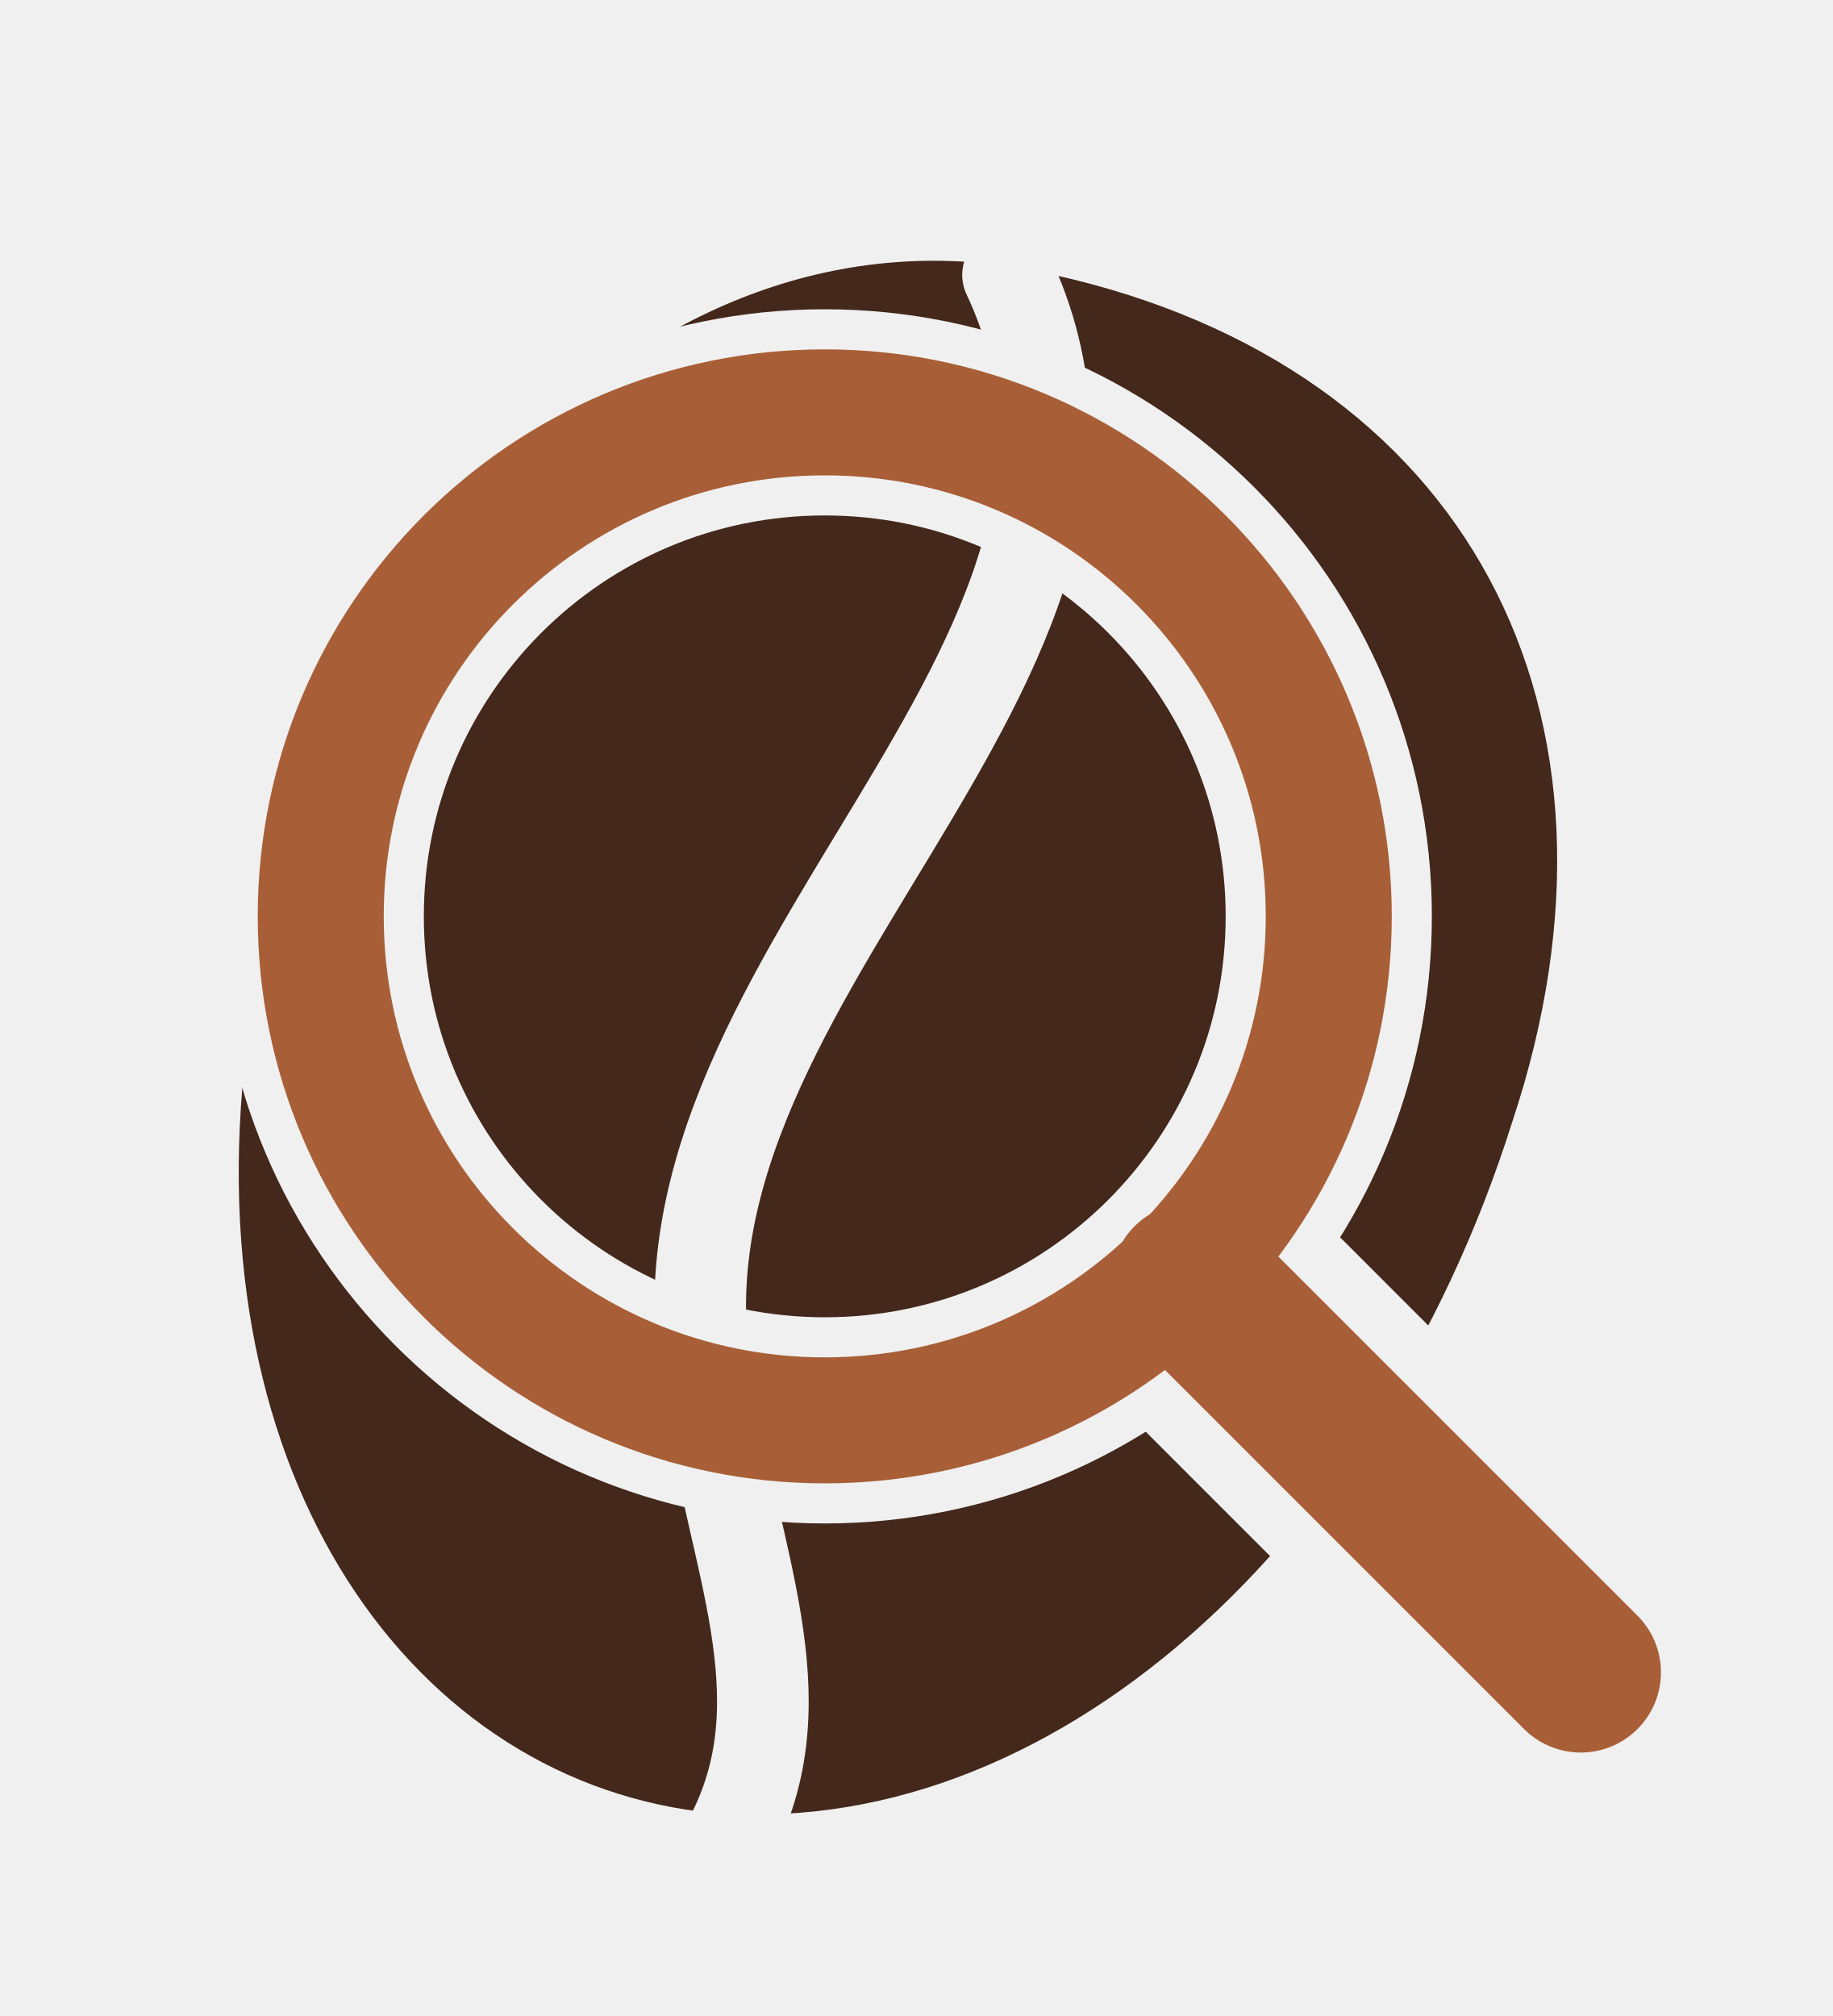
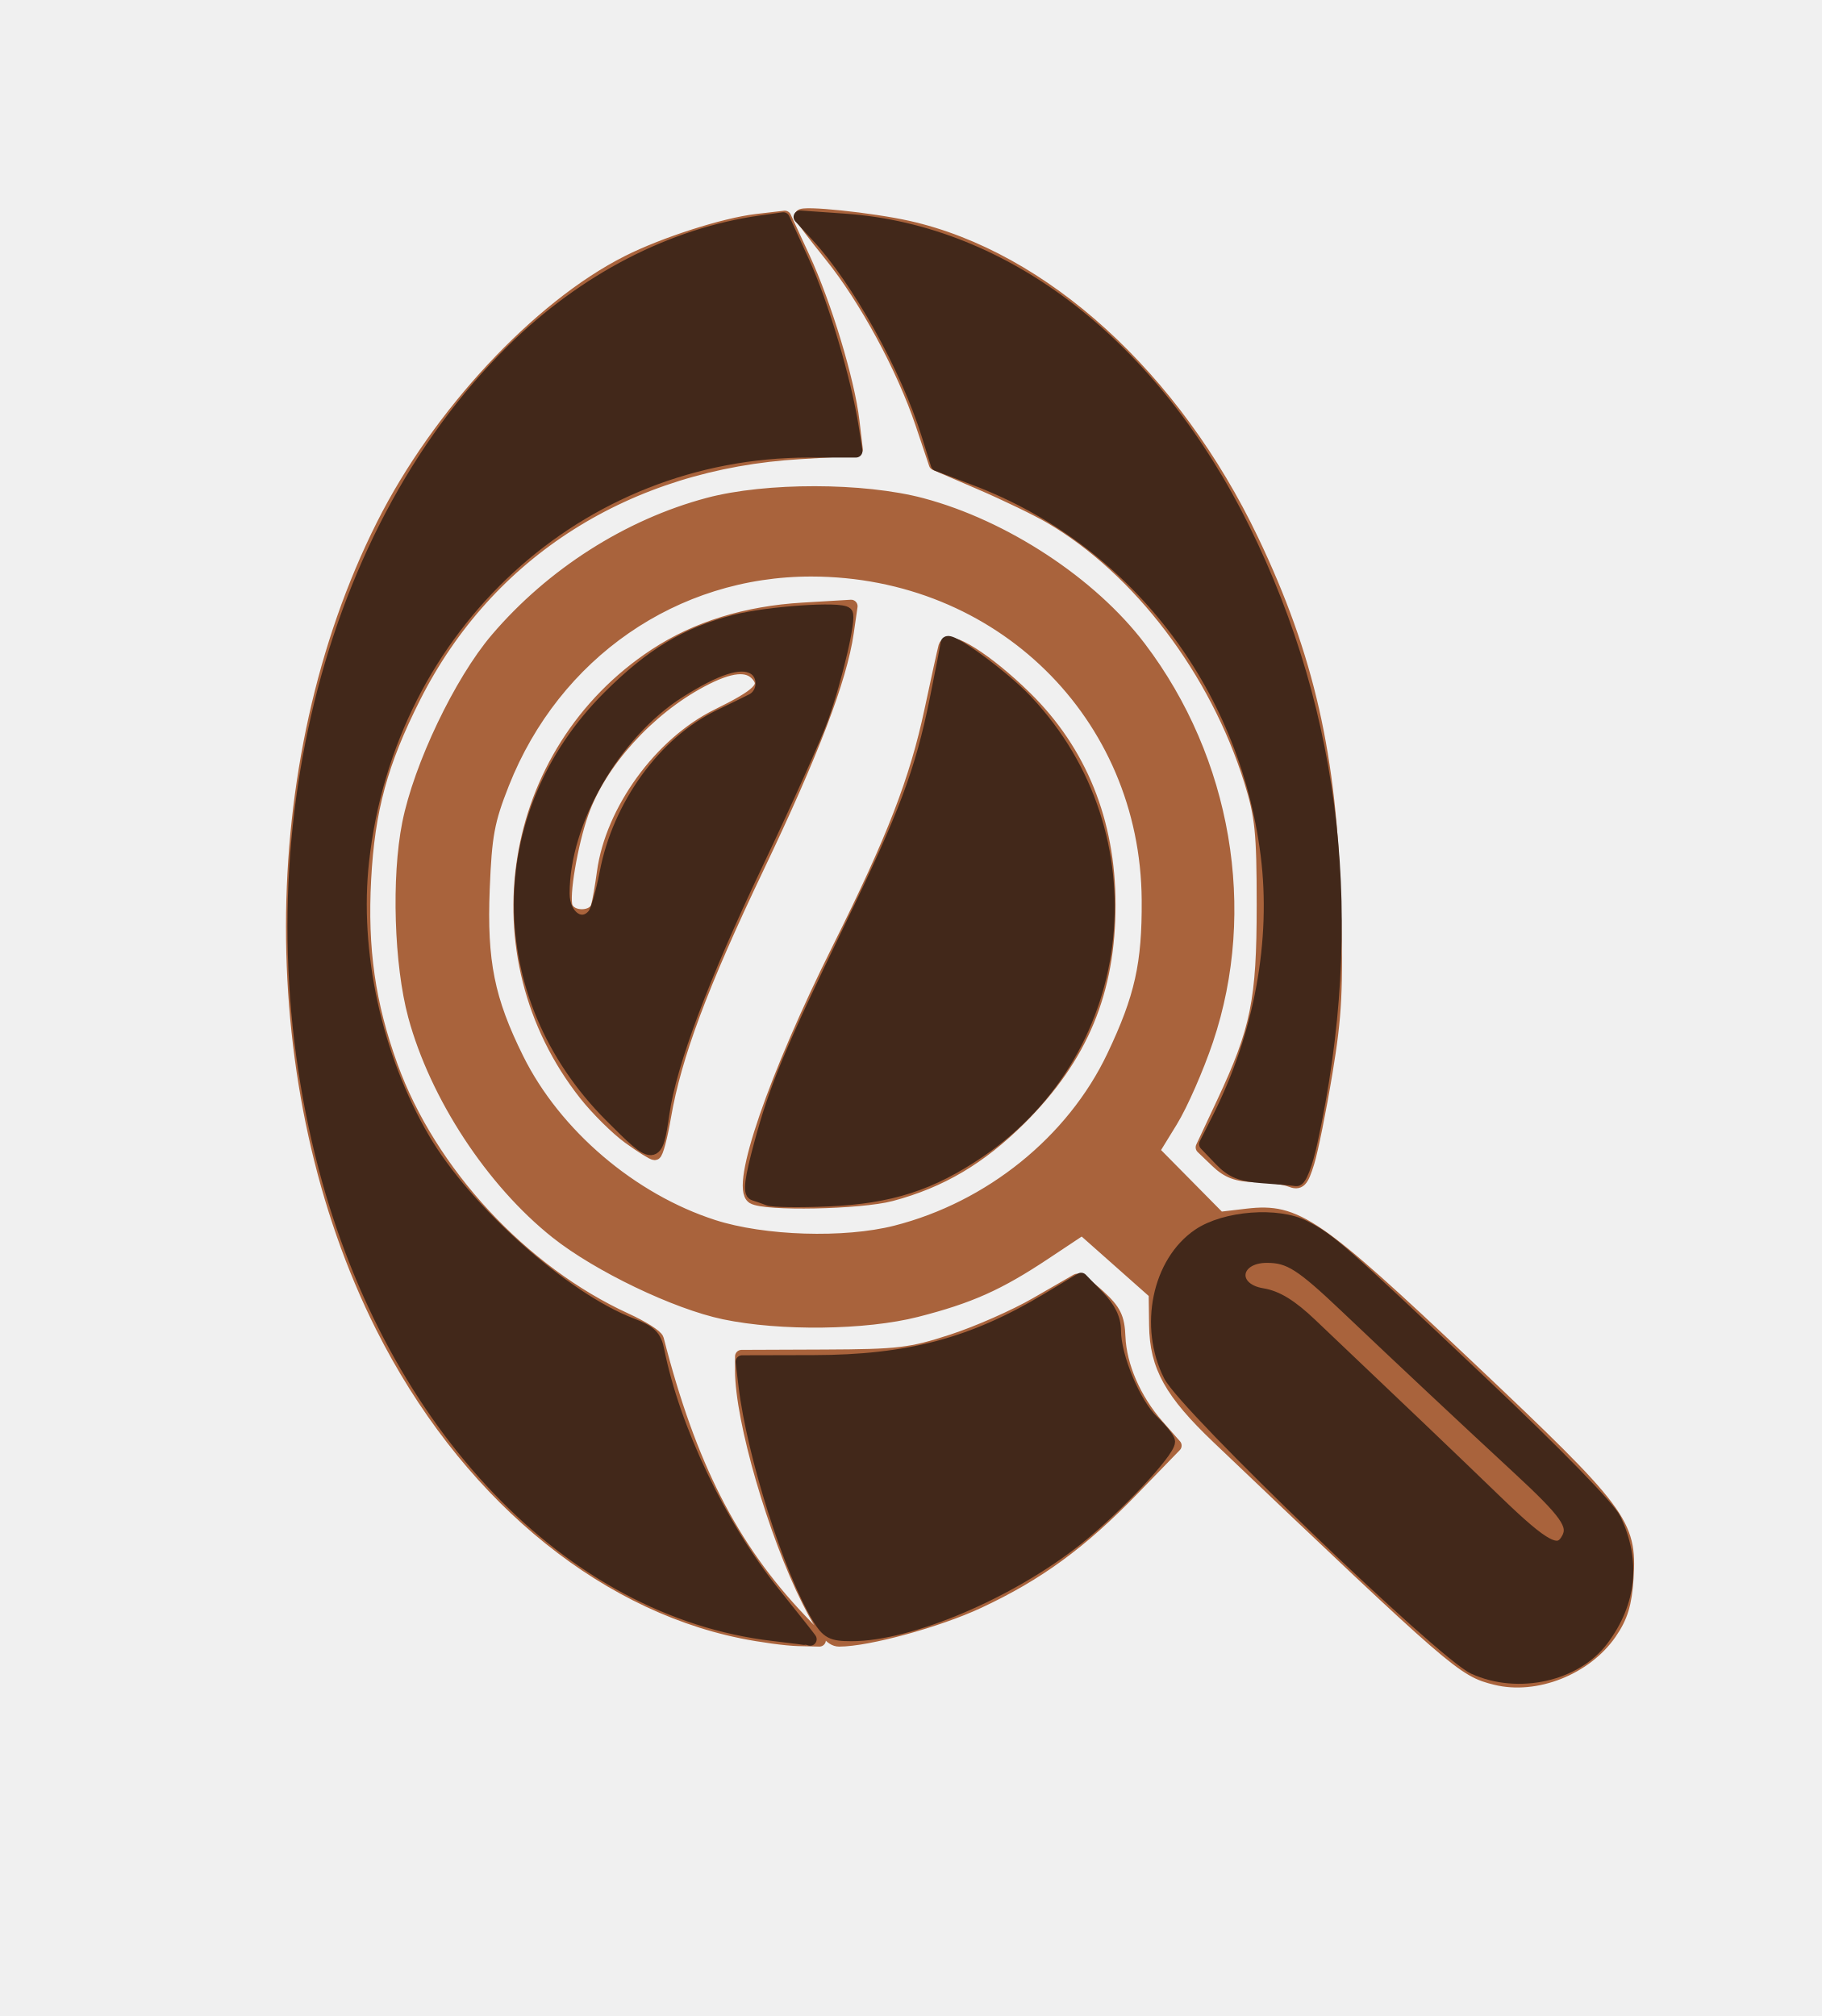
- <svg xmlns="http://www.w3.org/2000/svg" viewBox="0 0 80 88" shape-rendering="geometricPrecision">
-   <mask id="cut" maskUnits="userSpaceOnUse" x="0" y="0" width="80" height="88">
-     <rect width="80" height="88" fill="white" />
-     <path d="M44 12C52 29 27 43 31 61c1 7 4 13 1 19" fill="none" stroke="black" stroke-width="4" stroke-linecap="round" />
-     <circle cx="36" cy="40" r="22" fill="none" stroke="black" stroke-width="9" />
-     <path d="m53 57 16 16" stroke="black" stroke-width="12" stroke-linecap="round" />
-   </mask>
-   <path d="M46 12C29 8 14 24 11 44c-3 19 6 33 19 35 15 2 30-11 36-30 6-18-2-33-20-37Z" fill="#43281b" mask="url(#cut)" />
-   <circle cx="36" cy="40" r="22" fill="none" stroke="#a85f37" stroke-width="5.5" />
-   <path d="m52 56 17 17" fill="none" stroke="#a85f37" stroke-width="7" stroke-linecap="round" />
+ <svg xmlns="http://www.w3.org/2000/svg" version="1.1" id="svg1" width="337" height="373" viewBox="0 0 337 373">
+   <defs id="defs1" />
+   <g id="g1">
+     <g id="g2" transform="translate(9.168176,-12.54593)">
+       <path fill="#a9633c" stroke="#a9633c" stroke-width="2.4" stroke-linejoin="round" paint-order="stroke fill" d="m 267.5,323.093 c -6.074,-1.509 -7.067,-2.371 -51.344,-44.55 -8.744,-8.329 -11.456,-13.202 -11.559,-20.766 l -0.082,-6 -6.741,-5.977 -6.741,-5.977 -6.924,4.603 c -8.608,5.723 -13.913,8.093 -23.738,10.606 -9.477,2.424 -25.142,2.616 -35.556,0.436 -8.944,-1.872 -23.335,-8.783 -31.037,-14.906 C 81.898,231.12 71.507,215.269 67.514,200.5 c -2.583,-9.554 -3.078,-25.587 -1.097,-35.546 2.11,-10.609 9.601,-26.307 16.309,-34.177 10.226,-11.997 24.383,-21.022 39.138,-24.951 10.718,-2.854 28.646,-2.828 39.491,0.056 15.221,4.048 31.307,14.62 40.301,26.486 15.797,20.841 20.528,48.5 12.42,72.603 -1.753,5.209 -4.715,11.959 -6.583,15 l -3.396,5.528 6.157,6.235 6.157,6.235 5.182,-0.609 c 9.044,-1.063 12.74,1.477 40.906,28.11 28.408,26.861 29.962,28.934 29.315,39.094 -0.301,4.72 -1.054,7.173 -3.119,10.153 -4.555,6.573 -13.779,10.218 -21.196,8.375 z M 156.54,240.485 C 174.029,236.039 189.289,223.713 196.756,208 c 5.161,-10.861 6.555,-17.093 6.472,-28.948 -0.239,-34.33 -27.423,-60.977 -62.268,-61.037 -25.315,-0.044 -47.573,15.344 -57.117,39.485 -2.73,6.904 -3.225,9.578 -3.618,19.526 -0.531,13.446 0.889,20.511 6.329,31.474 6.942,13.991 21.056,26.036 36.236,30.924 9.312,2.998 24.278,3.469 33.75,1.061 z m -26.417,-6.388 c -3.01,-1.907 4.046,-22.409 15.867,-46.097 10.048,-20.138 14.292,-31.098 17.036,-44 1.228,-5.775 2.397,-11.093 2.598,-11.817 0.585,-2.109 7.835,2.463 14.891,9.39 10.192,10.006 15.452,23.019 15.474,38.282 0.023,16.073 -5.045,28.281 -16.458,39.644 -7.364,7.332 -14.674,11.654 -23.84,14.094 -5.738,1.528 -23.401,1.875 -25.567,0.503 z m -22.93,-11.073 c -2.259,-1.636 -5.892,-5.233 -8.072,-7.991 -20.376,-25.778 -14.389,-63.387 12.947,-81.338 7.592,-4.985 16.793,-7.835 27.318,-8.46 l 8.886,-0.528 -0.707,4.896 c -1.231,8.533 -6.473,22.27 -16.56,43.396 -10.388,21.757 -15.317,34.951 -17.235,46.136 -0.647,3.775 -1.468,6.864 -1.823,6.864 -0.356,0 -2.495,-1.339 -4.754,-2.975 z M 101.349,180.25 c 0.266,-0.963 0.761,-3.806 1.101,-6.318 1.544,-11.412 10.583,-23.854 21.088,-29.025 7.721,-3.801 9.22,-5.289 7.462,-7.407 -1.798,-2.166 -5.04,-1.852 -10.421,1.009 -9.897,5.262 -18.758,15.078 -22.06,24.437 -2.034,5.764 -3.671,15.494 -2.932,17.42 0.845,2.201 5.145,2.114 5.761,-0.117 z M 128,314.484 C 101.312,309.031 76.6,288.062 61.514,258.068 39.363,214.028 39.413,153.89 61.636,109.691 71.963,89.152 90.403,69.345 106.981,60.984 c 6.672,-3.365 17.78,-6.938 23.749,-7.64 l 5.273,-0.62 3.459,7.487 c 4.017,8.694 8.286,22.794 9.164,30.268 l 0.612,5.205 -10.369,0.61 C 106.961,98.173 81.067,114.569 67.479,141.5 c -6.139,12.168 -8.502,20.842 -9.189,33.729 -0.687,12.892 0.758,23.025 4.929,34.558 7.118,19.684 24.156,38.086 43.435,46.912 3.02,1.383 5.622,3.028 5.783,3.657 5.963,23.315 13.705,38.53 26.405,51.894 l 3.564,3.75 -3.953,-0.094 C 136.279,315.854 131.575,315.214 128,314.484 Z M 140.369,308.75 c -6.257,-12.409 -12.377,-33.493 -12.366,-42.61 l 0.003,-2.64 15.247,-0.061 c 13.856,-0.056 16.022,-0.314 23.747,-2.833 4.675,-1.524 11.65,-4.6 15.5,-6.834 3.85,-2.234 7.249,-4.193 7.553,-4.354 0.304,-0.161 2.139,1.16 4.078,2.936 2.896,2.654 3.555,3.996 3.693,7.536 0.211,5.388 2.915,11.605 7.139,16.416 l 3.252,3.704 -7.857,8.103 c -9.599,9.899 -17.551,15.707 -28.514,20.828 -7.516,3.511 -20.481,7.06 -25.789,7.06 -1.517,0 -2.954,-1.832 -5.686,-7.25 z M 229.5,230.941 c -1.1,-0.44 -4,-0.832 -6.445,-0.871 -3.358,-0.053 -5.105,-0.703 -7.145,-2.657 l -2.699,-2.586 3.882,-8.285 C 223.401,203.082 224.5,197.66 224.5,180 c 0,-13.459 -0.309,-16.488 -2.344,-23 -6.365,-20.365 -20.62,-39.155 -36.974,-48.739 -2.431,-1.425 -8.225,-4.23 -12.875,-6.234 l -8.455,-3.643 -2.499,-7.442 C 157.888,80.619 150.92,67.759 144.452,59.749 141.453,56.036 139,52.781 139,52.517 c 0,-0.807 13.108,0.561 19.819,2.068 24.991,5.611 49.221,27.654 63.659,57.916 10.296,21.578 14.483,40.023 15.21,67 0.436,16.187 0.205,20.851 -1.561,31.5 -1.14,6.875 -2.648,14.354 -3.35,16.621 -1.096,3.538 -1.56,4.007 -3.277,3.32 z" id="path3" />
+       <path fill="#42281a" stroke="#42281a" stroke-width="2.4" stroke-linejoin="round" paint-order="stroke fill" d="m 263.5,321.127 c -5.829,-2.666 -53.352,-48.376 -56.25,-54.103 -4.56,-9.012 -2.103,-20.934 5.354,-25.983 4.848,-3.282 14.563,-4.033 19.49,-1.506 4.736,2.429 6.425,3.915 32.55,28.615 14.06,13.294 23.819,23.305 24.864,25.508 3.649,7.691 2.87,15.33 -2.265,22.202 -4.942,6.613 -15.621,8.982 -23.742,5.268 z m 17.375,-23.893 c 1.367,-2.554 -0.212,-4.789 -9.375,-13.267 -9.593,-8.876 -21.347,-19.898 -31.526,-29.565 C 231.517,246.371 229.361,245 225.188,245 c -6.337,0 -7.075,6.078 -0.861,7.088 2.696,0.438 5.31,2.047 8.964,5.515 16.106,15.289 26.198,24.927 34.208,32.669 9.124,8.818 11.671,10.144 13.375,6.961 z M 133.81,314.957 C 96.374,310.591 63.58,276.412 50.957,228.602 36.307,173.115 50.276,112.245 85.659,77.38 98.937,64.296 115.148,55.907 131.615,53.597 l 4.115,-0.577 3.667,8.022 c 3.541,7.747 7.75,21.924 9.117,30.709 L 149.176,96 h -8.63 c -42.694,0 -77.765,32.173 -82.63,75.802 -1.88,16.858 2.352,36.247 11.229,51.446 7.806,13.365 25.962,29.572 38.487,34.356 3.46,1.321 4.377,2.216 4.884,4.762 2.896,14.555 11.467,32.509 21.47,44.977 3.821,4.762 6.849,8.599 6.73,8.527 -0.119,-0.072 -3.227,-0.482 -6.906,-0.912 z M 142.197,311.75 C 136.958,303.091 130.19,281.734 128.651,269 l -0.544,-4.5 13.197,-0.031 c 17.632,-0.042 29.47,-3.191 43.361,-11.537 l 6.164,-3.704 3.086,3.184 c 2.127,2.194 3.086,4.167 3.086,6.348 0,4.811 3.645,13.525 7.003,16.743 1.648,1.579 2.997,3.278 2.997,3.775 0,1.888 -9.8,12.305 -16.89,17.954 C 177.665,307.145 159.206,315 148.352,315 c -3.655,0 -4.439,-0.414 -6.155,-3.25 z M 133,234.411 c -0.825,-0.313 -2.036,-0.735 -2.692,-0.937 -0.866,-0.267 -0.542,-2.778 1.183,-9.171 2.866,-10.623 5.702,-17.437 16.774,-40.304 10.051,-20.758 13.02,-28.676 15.72,-41.923 C 165.093,136.637 166,131.923 166,131.602 c 0,-1.481 10.211,5.928 14.662,10.64 23.334,24.698 19.233,64.338 -8.615,83.275 -9.012,6.128 -16.481,8.537 -28.047,9.046 -5.225,0.23 -10.175,0.162 -11,-0.151 z m 91.392,-4.143 c -4.031,-0.286 -5.681,-0.961 -7.826,-3.199 l -2.717,-2.836 2.452,-4.866 c 7.738,-15.359 10.936,-32.808 8.922,-48.692 -4.022,-31.73 -24.649,-58.323 -53.868,-69.448 l -7.145,-2.72 -1.713,-5.503 C 158.614,80.535 149.634,64.383 141.976,56.095 l -3.146,-3.405 8.335,0.59 c 29.741,2.105 57.005,23.262 73.735,57.219 17.068,34.642 21.268,72.775 12.474,113.25 -0.908,4.181 -2.062,7.172 -2.725,7.065 -0.632,-0.102 -3.448,-0.348 -6.258,-0.547 z M 103.761,218.957 C 81.64,196.747 81.523,163.427 103.488,141.5 c 7.859,-7.846 14.307,-11.72 23.366,-14.041 6.053,-1.551 19.441,-2.475 20.515,-1.416 0.743,0.733 -1.892,12.059 -4.527,19.457 -1.175,3.3 -6.608,15.396 -12.073,26.879 -10.005,21.023 -15.963,36.914 -17.296,46.132 -1.253,8.665 -1.513,8.677 -9.711,0.446 z M 100.734,181.75 c 0.538,-0.688 1.535,-4.157 2.214,-7.71 2.394,-12.524 10.792,-24.107 21.052,-29.037 2.475,-1.189 5.175,-2.51 6,-2.935 2.315,-1.193 2.411,-4.778 0.159,-5.983 -2.484,-1.33 -6.823,0.072 -13.69,4.422 C 104.427,148.136 95,164.533 95,177.849 c 0,4.354 3.509,6.741 5.734,3.901 z" id="path2" />
+     </g>
+   </g>
</svg>
